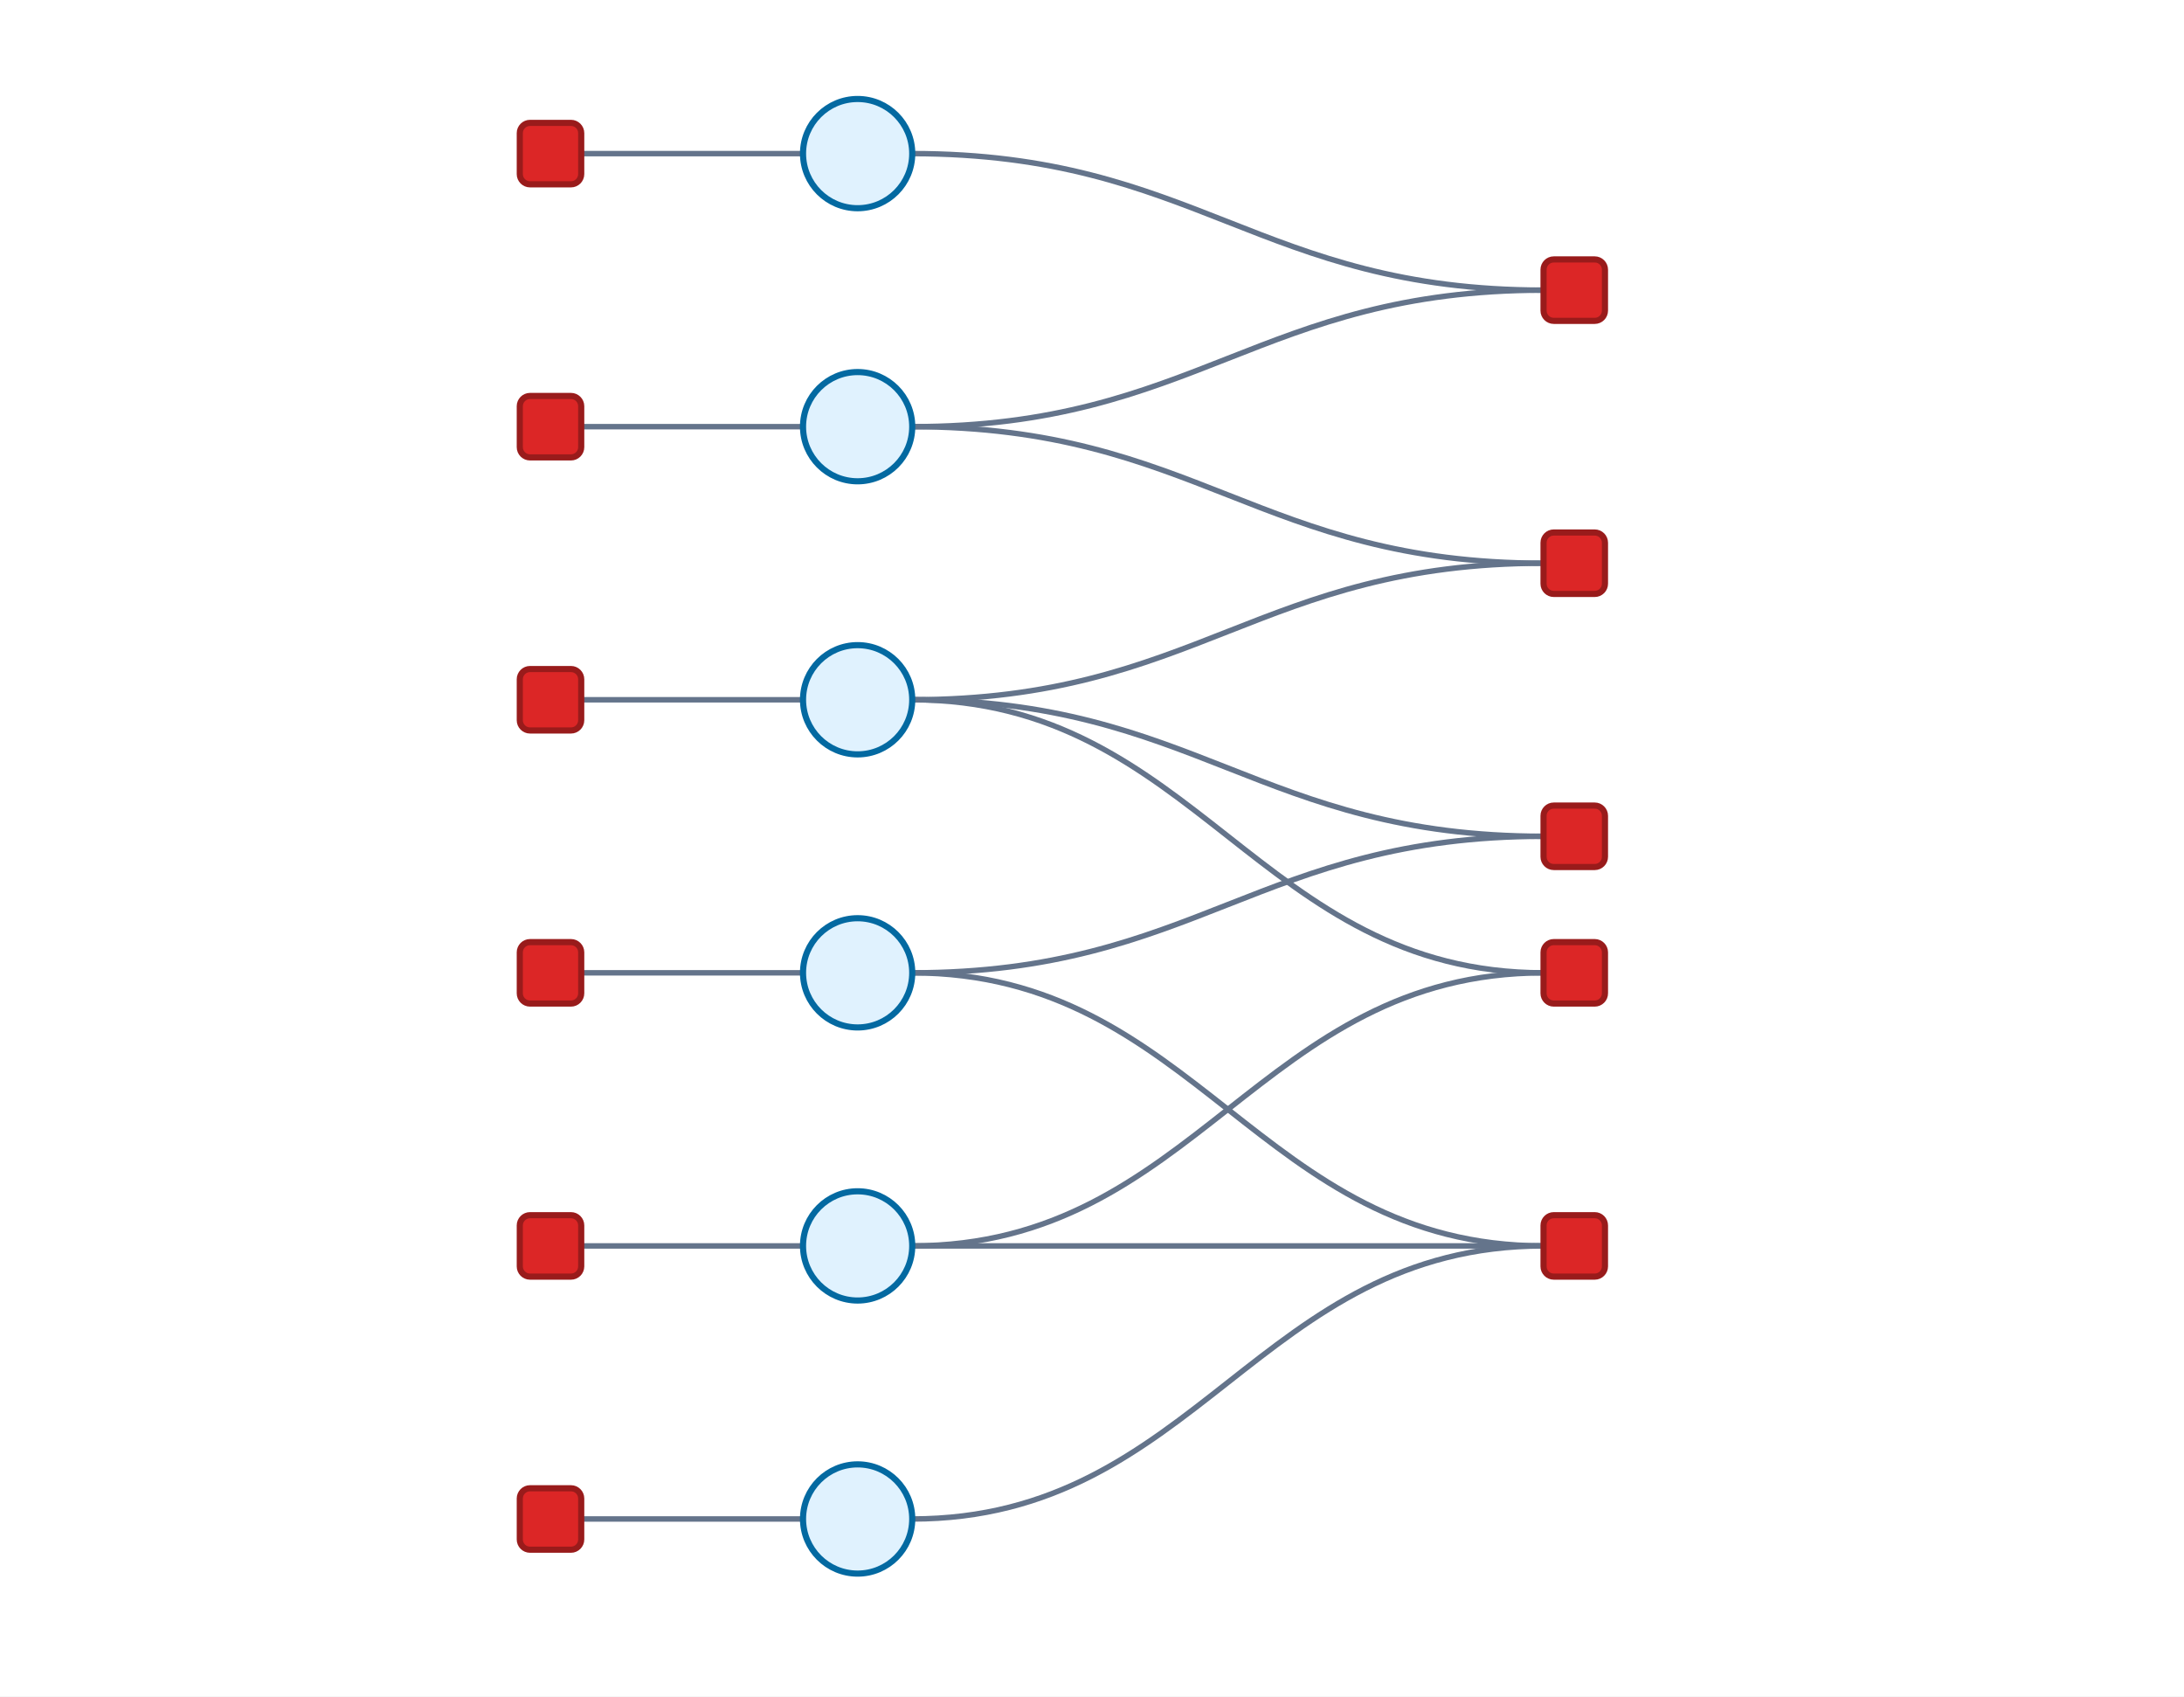
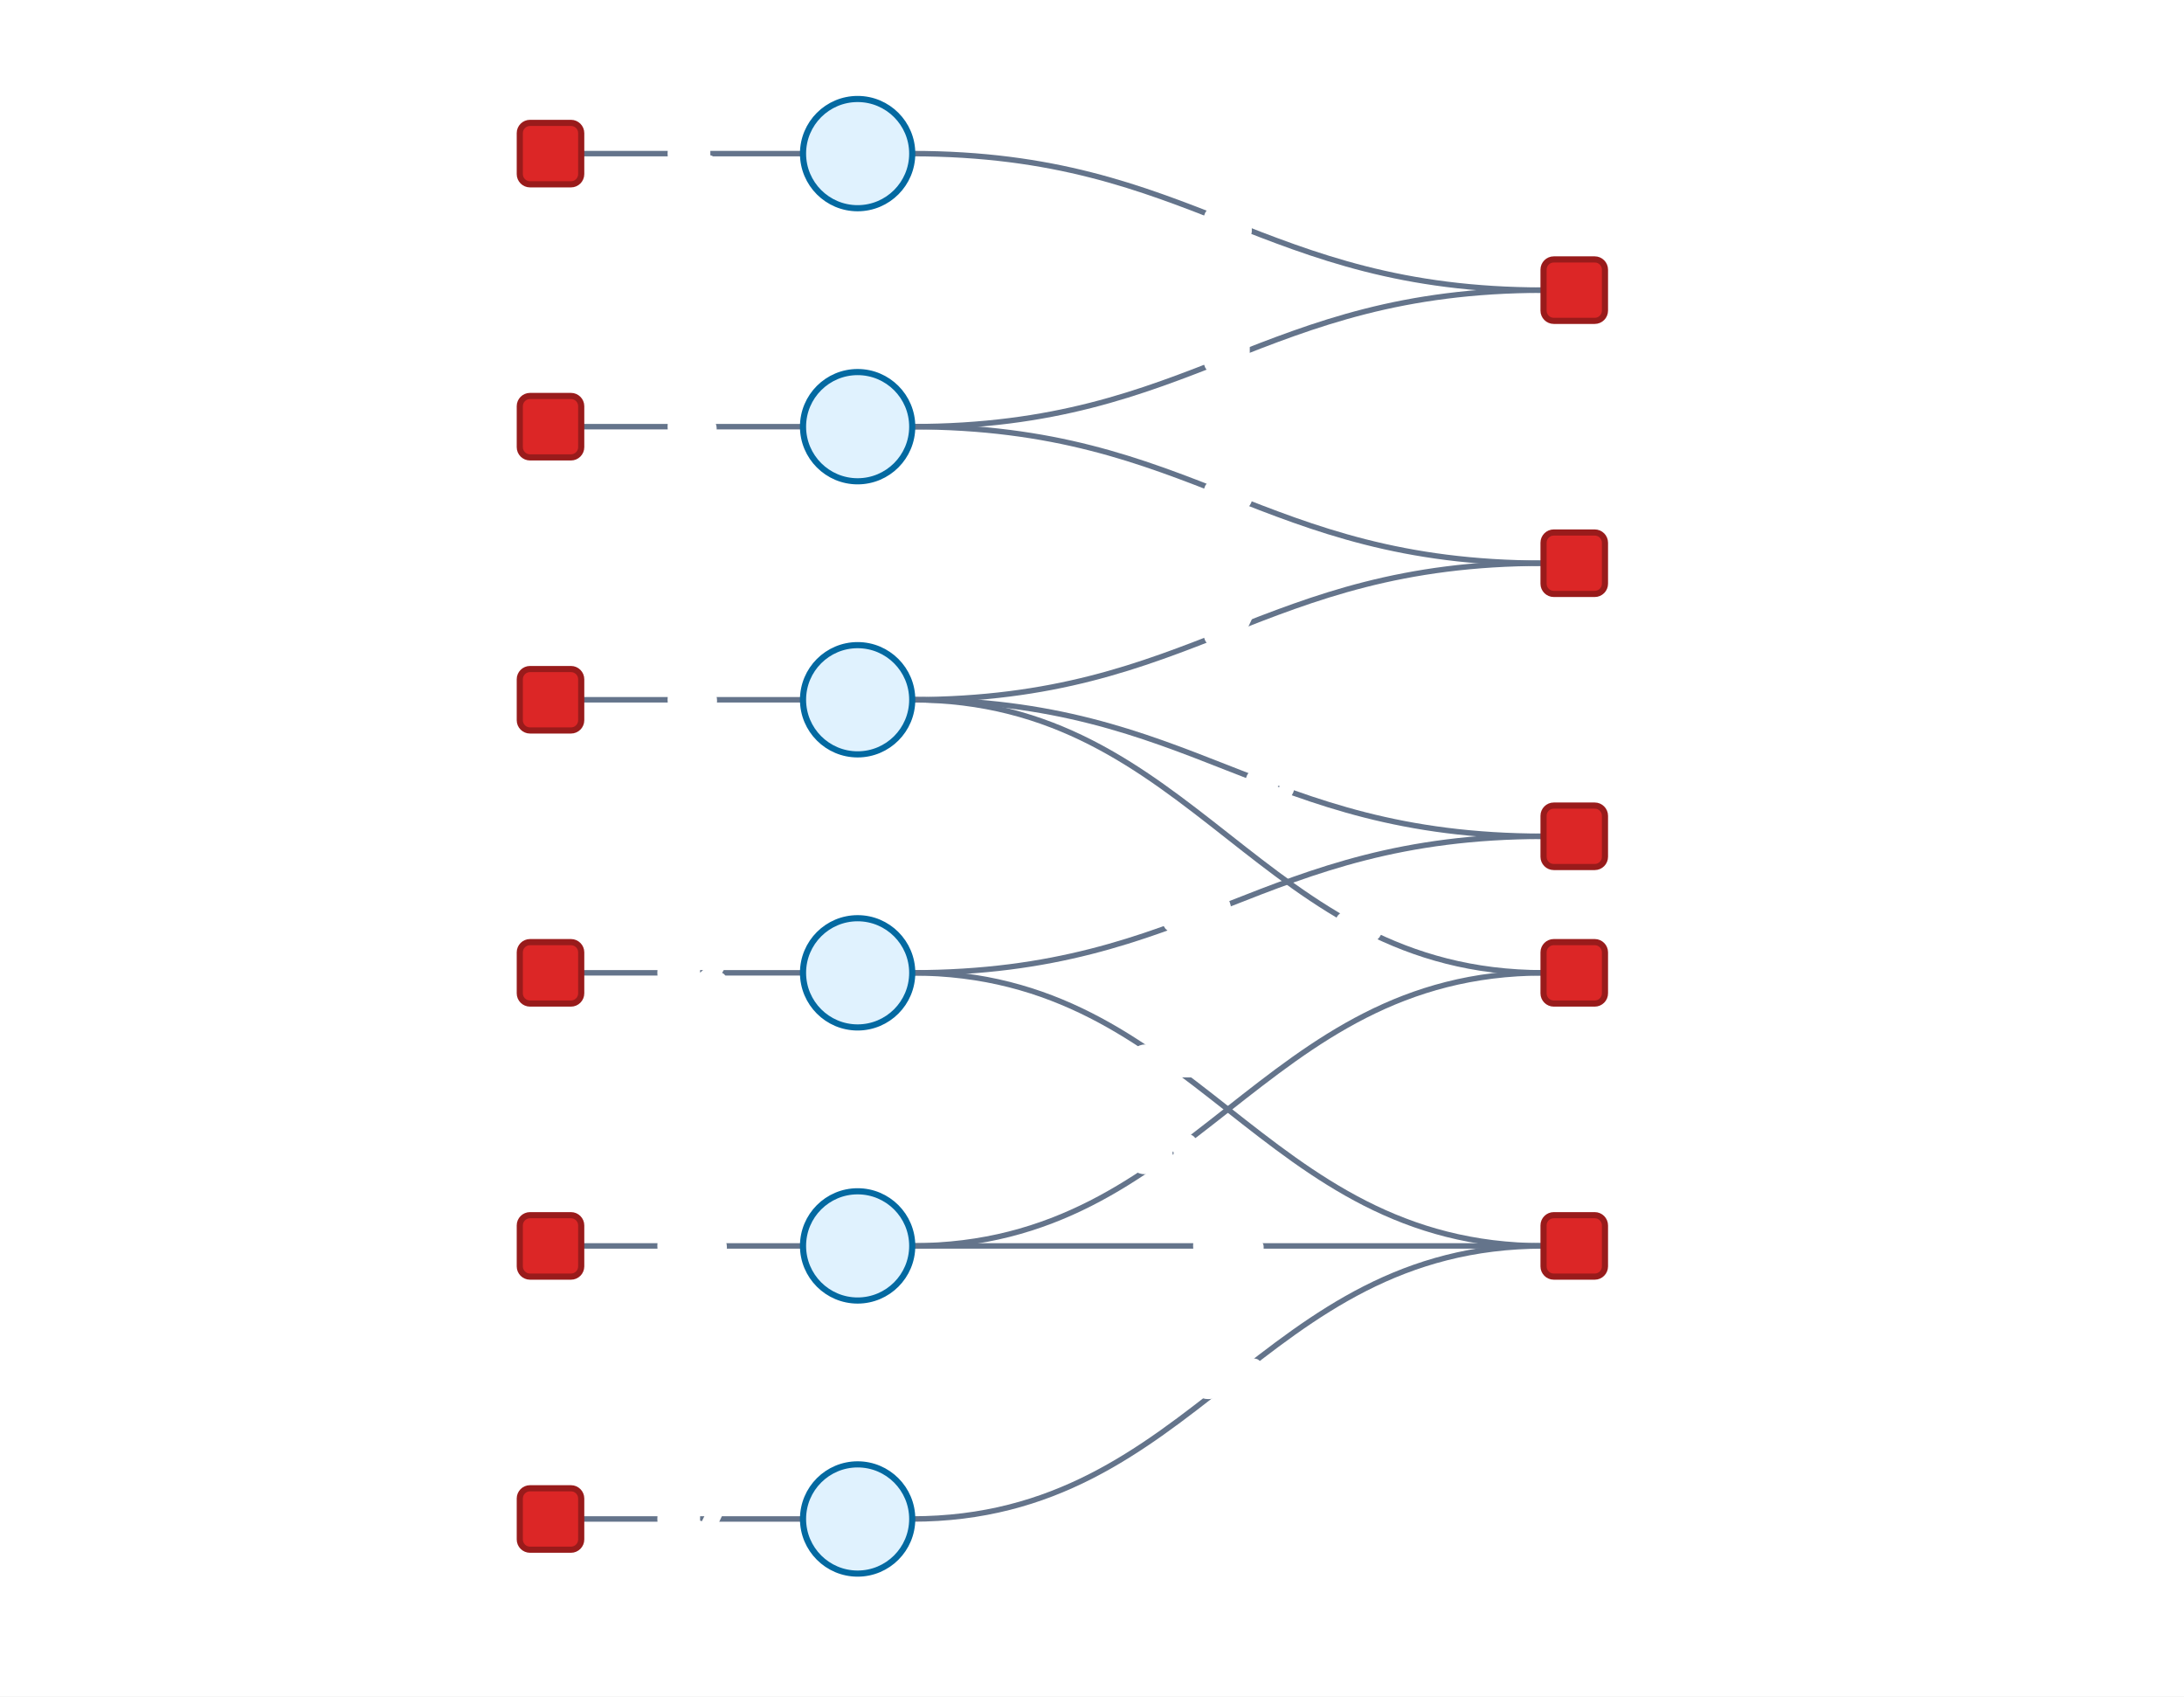
<svg xmlns="http://www.w3.org/2000/svg" width="640" height="497" viewBox="0 0 640 497">
  <style>
  .background { fill: #ffffff; }
  .edge {
    fill: none;
    stroke: #64748b;
    stroke-width: 1.6;
    stroke-opacity: 1.0;
  }
  .edge-hitbox {
    fill: none;
    stroke: #000000;
    stroke-width: 14;
    stroke-opacity: 0;
    pointer-events: stroke;
  }
  .variable {
    fill: #e0f2fe;
    stroke: #0369a1;
    stroke-width: 1.8;
  }
  .variable-context { opacity: 0.38; }
  .factor {
    fill: #dc2626;
    stroke: #991b1b;
    stroke-width: 1.8;
  }
  .factor-context { opacity: 0.42; }
  .edge-highlight { stroke-opacity: 1.0; }
  .edge-label {
    fill: #64748b;
    font-size: 12px;
    text-anchor: middle;
    dominant-baseline: middle;
  }
  .edge-label-background {
    fill: #ffffff;
    stroke: #ffffff;
    stroke-linejoin: round;
    stroke-width: 4px;
    font-size: 12px;
    text-anchor: middle;
    dominant-baseline: middle;
  }
  .label {
    fill: #111827;
    font-family: Helvetica, Arial, sans-serif;
    font-size: 14px;
    text-anchor: middle;
    dominant-baseline: middle;
  }
  .label-start { text-anchor: start; }
  .label-end { text-anchor: end; }
</style>
  <rect class="background" x="0" y="0" width="640" height="497" />
  <path class="edge" d="M 170.32 45.0 C 199.57 45.0, 206.07 45.0, 235.32 45.0" />
  <path class="edge-hitbox" d="M 170.32 45.0 C 199.57 45.0, 206.07 45.0, 235.32 45.0">
  </path>
  <path class="edge" d="M 267.32 45.0 C 350.57 45.0, 369.07 85.0, 452.32 85.0" />
  <path class="edge-hitbox" d="M 267.32 45.0 C 350.57 45.0, 369.07 85.0, 452.32 85.0">
  </path>
  <path class="edge" d="M 170.32 125.0 C 199.57 125.0, 206.07 125.0, 235.32 125.0" />
  <path class="edge-hitbox" d="M 170.32 125.0 C 199.57 125.0, 206.07 125.0, 235.32 125.0">
  </path>
  <path class="edge" d="M 267.32 125.0 C 350.57 125.0, 369.07 85.0, 452.32 85.0" />
  <path class="edge-hitbox" d="M 267.32 125.0 C 350.57 125.0, 369.07 85.0, 452.32 85.0">
  </path>
  <path class="edge" d="M 267.32 125.0 C 350.57 125.0, 369.07 165.0, 452.32 165.0" />
  <path class="edge-hitbox" d="M 267.32 125.0 C 350.57 125.0, 369.07 165.0, 452.32 165.0">
  </path>
  <path class="edge" d="M 170.32 205.0 C 199.57 205.0, 206.07 205.0, 235.32 205.0" />
  <path class="edge-hitbox" d="M 170.32 205.0 C 199.57 205.0, 206.07 205.0, 235.32 205.0">
  </path>
  <path class="edge" d="M 267.32 205.0 C 350.57 205.0, 369.07 165.0, 452.32 165.0" />
  <path class="edge-hitbox" d="M 267.32 205.0 C 350.57 205.0, 369.07 165.0, 452.32 165.0">
  </path>
  <path class="edge" d="M 267.32 205.0 C 350.57 205.0, 369.07 245.0, 452.32 245.0" />
  <path class="edge-hitbox" d="M 267.32 205.0 C 350.57 205.0, 369.07 245.0, 452.32 245.0">
  </path>
  <path class="edge" d="M 267.32 205.0 C 350.57 205.0, 369.07 285.0, 452.32 285.0" />
  <path class="edge-hitbox" d="M 267.32 205.0 C 350.57 205.0, 369.07 285.0, 452.32 285.0">
  </path>
  <path class="edge" d="M 267.32 285.0 C 350.57 285.0, 369.07 245.0, 452.32 245.0" />
  <path class="edge-hitbox" d="M 267.32 285.0 C 350.57 285.0, 369.07 245.0, 452.32 245.0">
  </path>
  <path class="edge" d="M 267.32 285.0 C 350.57 285.0, 369.07 365.0, 452.32 365.0" />
  <path class="edge-hitbox" d="M 267.32 285.0 C 350.57 285.0, 369.07 365.0, 452.32 365.0">
  </path>
  <path class="edge" d="M 170.32 285.0 C 199.57 285.0, 206.07 285.0, 235.32 285.0" />
  <path class="edge-hitbox" d="M 170.32 285.0 C 199.57 285.0, 206.07 285.0, 235.32 285.0">
  </path>
  <path class="edge" d="M 267.32 365.0 C 350.57 365.0, 369.07 285.0, 452.32 285.0" />
  <path class="edge-hitbox" d="M 267.32 365.0 C 350.57 365.0, 369.07 285.0, 452.32 285.0">
  </path>
  <path class="edge" d="M 267.32 365.0 C 350.57 365.0, 369.07 365.0, 452.32 365.0" />
  <path class="edge-hitbox" d="M 267.32 365.0 C 350.57 365.0, 369.07 365.0, 452.32 365.0">
  </path>
  <path class="edge" d="M 170.32 365.0 C 199.57 365.0, 206.07 365.0, 235.32 365.0" />
  <path class="edge-hitbox" d="M 170.32 365.0 C 199.57 365.0, 206.07 365.0, 235.32 365.0">
  </path>
  <path class="edge" d="M 267.32 445.0 C 350.57 445.0, 369.07 365.0, 452.32 365.0" />
  <path class="edge-hitbox" d="M 267.32 445.0 C 350.57 445.0, 369.07 365.0, 452.32 365.0">
  </path>
  <path class="edge" d="M 170.32 445.0 C 199.57 445.0, 206.07 445.0, 235.32 445.0" />
  <path class="edge-hitbox" d="M 170.32 445.0 C 199.57 445.0, 206.07 445.0, 235.32 445.0">
  </path>
+   <text class="edge-label-background" x="202.82" y="45.0">e1</text>
+   <text class="edge-label-background" x="359.82" y="65.0">e2</text>
+   <text class="edge-label-background" x="202.82" y="125.0">e3</text>
+   <text class="edge-label-background" x="359.82" y="105.0">e4</text>
+   <text class="edge-label-background" x="359.82" y="145.0">e5</text>
+   <text class="edge-label-background" x="202.82" y="205.0">e6</text>
+   <text class="edge-label-background" x="359.82" y="185.0">e7</text>
+   <text class="edge-label-background" x="372.096" y="229.759">e8</text>
+   <text class="edge-label-background" x="398.24" y="271.588">e9</text>
+   <text class="edge-label-background" x="350.635" y="268.583">e10</text>
+   <text class="edge-label-background" x="341.281" y="310.876">e11</text>
+   <text class="edge-label-background" x="202.82" y="285.0">e12</text>
+   <text class="edge-label-background" x="341.281" y="339.124">e13</text>
+   <text class="edge-label-background" x="359.82" y="365.0">e14</text>
+   <text class="edge-label-background" x="202.82" y="365.0">e15</text>
+   <text class="edge-label-background" x="359.82" y="405.0">e16</text>
+   <text class="edge-label-background" x="202.82" y="445.0">e17</text>
+   <text class="edge-label" x="202.82" y="45.0" />
+   <text class="edge-label" x="359.82" y="65.0" />
+   <text class="edge-label" x="202.82" y="125.0" />
+   <text class="edge-label" x="359.82" y="105.0" />
+   <text class="edge-label" x="359.82" y="145.0" />
+   <text class="edge-label" x="202.82" y="205.0" />
+   <text class="edge-label" x="359.82" y="185.0" />
+   <text class="edge-label" x="372.096" y="229.759" />
+   <text class="edge-label" x="398.24" y="271.588" />
+   <text class="edge-label" x="350.635" y="268.583" />
+   <text class="edge-label" x="341.281" y="310.876" />
+   <text class="edge-label" x="202.82" y="285.0" />
+   <text class="edge-label" x="341.281" y="339.124" />
+   <text class="edge-label" x="359.82" y="365.0" />
+   <text class="edge-label" x="202.82" y="365.0" />
+   <text class="edge-label" x="359.82" y="405.0" />
+   <text class="edge-label" x="202.82" y="445.0" />
  <circle class="variable" cx="251.32" cy="45.0" r="16">
  </circle>
  <text class="label" x="251.32" y="74.0" />
  <circle class="variable" cx="251.32" cy="125.0" r="16">
  </circle>
  <text class="label" x="251.32" y="154.0" />
  <circle class="variable" cx="251.32" cy="205.0" r="16">
  </circle>
  <text class="label" x="251.32" y="234.0" />
  <circle class="variable" cx="251.32" cy="285.0" r="16">
  </circle>
  <text class="label" x="251.32" y="314.0" />
  <circle class="variable" cx="251.32" cy="365.0" r="16">
  </circle>
  <text class="label" x="251.32" y="394.0" />
  <circle class="variable" cx="251.32" cy="445.0" r="16">
  </circle>
  <text class="label" x="251.32" y="474.0" />
  <rect class="factor" x="152.32" y="36.0" width="18" height="18" rx="3">
  </rect>
  <text class="label label-end" x="146.32" y="45.0" />
  <rect class="factor" x="152.32" y="116.0" width="18" height="18" rx="3">
  </rect>
  <text class="label label-end" x="146.32" y="125.0" />
  <rect class="factor" x="152.32" y="196.0" width="18" height="18" rx="3">
  </rect>
  <text class="label label-end" x="146.32" y="205.0" />
  <rect class="factor" x="452.32" y="76.0" width="18" height="18" rx="3">
  </rect>
  <text class="label label-start" x="476.32" y="85.0" />
  <rect class="factor" x="452.32" y="156.0" width="18" height="18" rx="3">
  </rect>
  <text class="label label-start" x="476.32" y="165.0" />
  <rect class="factor" x="452.32" y="236.0" width="18" height="18" rx="3">
  </rect>
  <text class="label label-start" x="476.32" y="245.0" />
  <rect class="factor" x="452.32" y="276.0" width="18" height="18" rx="3">
  </rect>
  <text class="label label-start" x="476.32" y="285.0" />
  <rect class="factor" x="452.32" y="356.0" width="18" height="18" rx="3">
  </rect>
  <text class="label label-start" x="476.32" y="365.0" />
  <rect class="factor" x="152.32" y="276.0" width="18" height="18" rx="3">
  </rect>
  <text class="label label-end" x="146.32" y="285.0" />
  <rect class="factor" x="152.32" y="356.0" width="18" height="18" rx="3">
  </rect>
  <text class="label label-end" x="146.32" y="365.0" />
  <rect class="factor" x="152.32" y="436.0" width="18" height="18" rx="3">
  </rect>
  <text class="label label-end" x="146.32" y="445.0" />
</svg>
